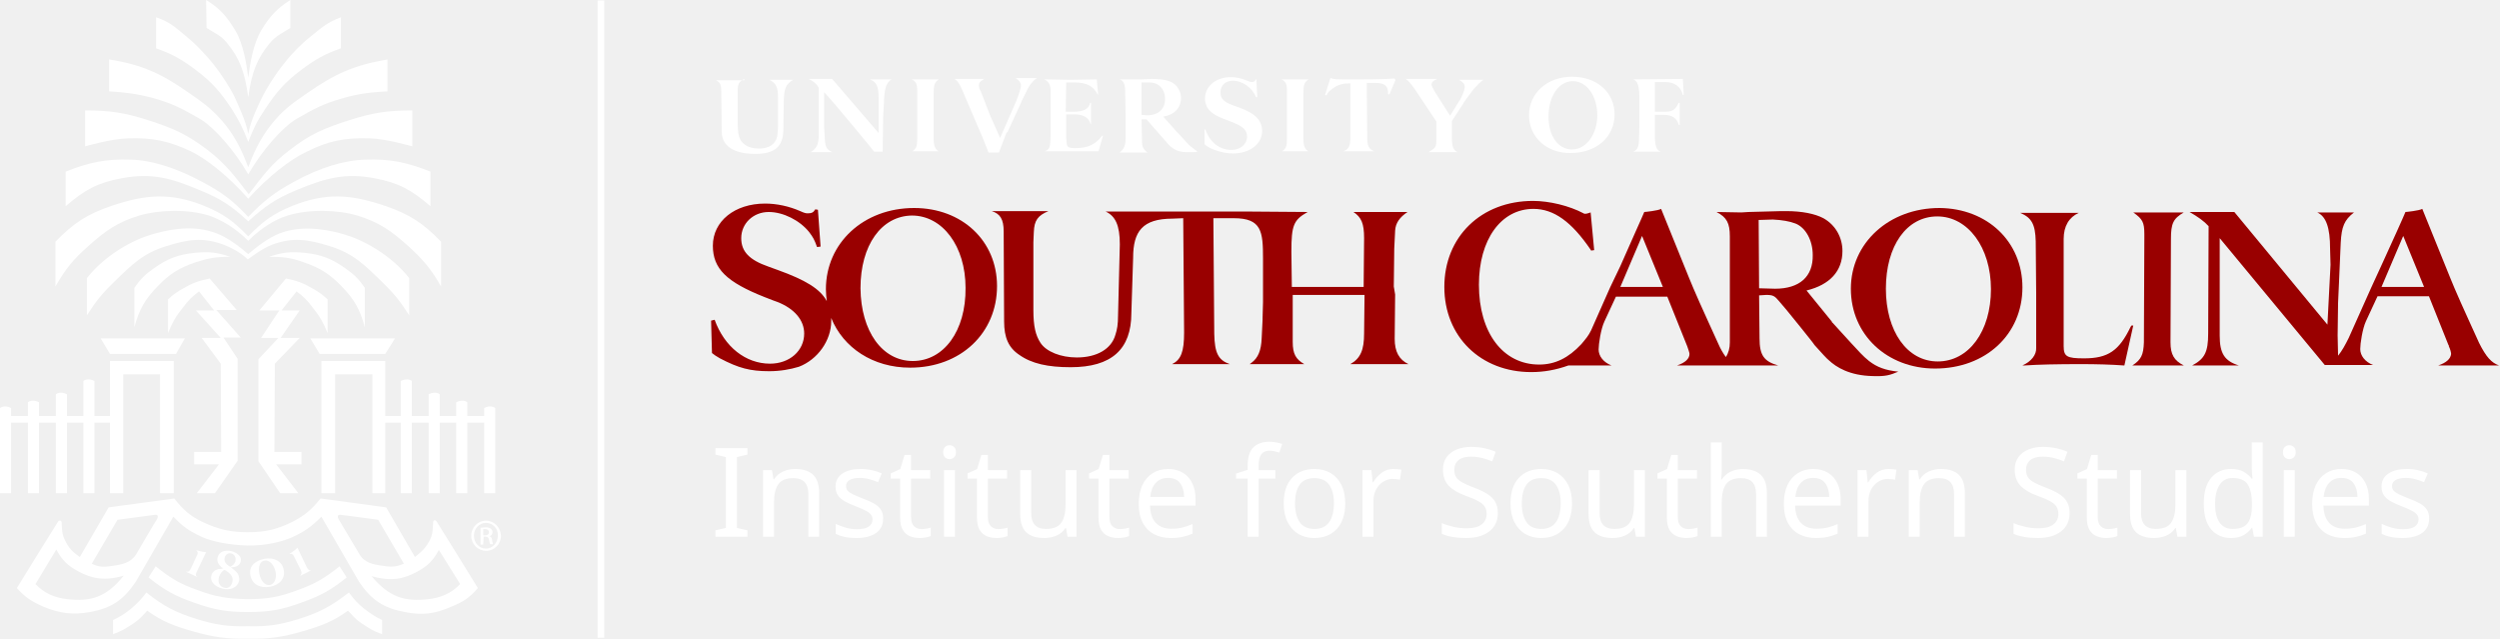
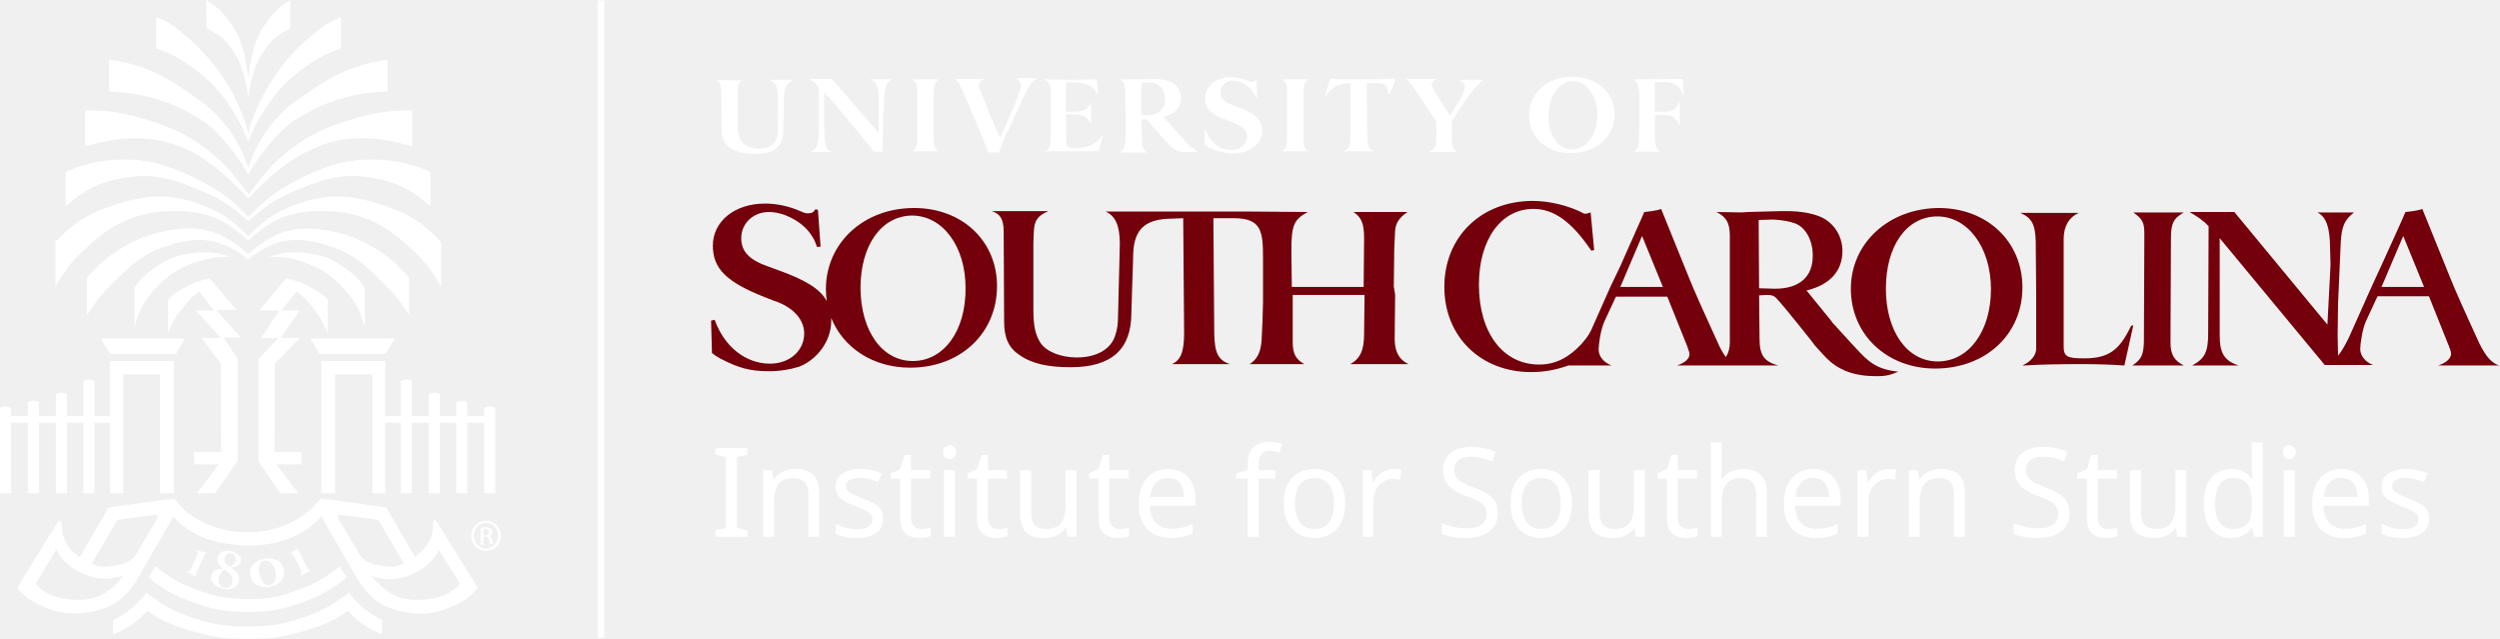
<svg xmlns="http://www.w3.org/2000/svg" version="1.1" id="Layer_1" x="0px" y="0px" viewBox="0 0 563.7 144" enable-background="new 0 0 563.7 144" xml:space="preserve">
  <g>
    <path fill="#FFFFFF" d="M55.9,138c-4.8,0-7.6-0.5-12.1-2.1c-4.3-1.5-6.7-2.8-10.3-5.7l1.6-2.5c3.3,2.6,5.3,3.9,9.3,5.3   c4.2,1.6,6.9,2,11.4,2.1c4.5,0,7.3-0.5,11.5-2.1c3.9-1.4,6-2.7,9.3-5.3l1.6,2.5c-3.6,2.9-6,4.2-10.3,5.7   C63.5,137.5,60.7,138,55.9,138z" />
    <g>
      <path fill="#FFFFFF" d="M41.9,128.9l2.6,1.2c-0.4-0.3-0.4-0.6-0.1-1.2l2.1-4.4c-0.4,0-1-0.1-2.1-0.4l-0.2-0.1c0,0,0.1,0.1,0.1,0.1    c0.3,0.3,0.4,0.5,0.2,1c0,0-1.4,3-1.4,3c-0.4,0.8-0.5,0.8-1,0.8C42.1,128.9,42,128.9,41.9,128.9z" />
    </g>
    <g>
      <path fill="#FFFFFF" d="M51.9,127.8L51.9,127.8c-1.1-0.7-1.4-1.3-1.2-2.1c0.2-0.7,0.8-1.1,1.5-0.9c0.7,0.2,1.1,0.9,0.9,1.8    C52.9,127.2,52.4,127.6,51.9,127.8z M50.7,128.5c1.5,0.9,2,1.7,1.7,2.8c-0.3,1-1,1.5-1.9,1.2c-1-0.3-1.4-1.2-1.1-2.4    C49.7,129.3,50.1,128.7,50.7,128.5z M50.4,128.2l-0.2,0c-0.4,0.1-0.6,0.1-0.9,0.1c-0.8,0.2-1.4,0.7-1.6,1.4    c-0.4,1.3,0.6,2.5,2.4,3c1.8,0.5,3.4-0.2,3.8-1.6c0.1-0.3,0.1-0.7,0-1c-0.1-0.7-0.5-1.2-1.6-2c0,0-0.1-0.1-0.2-0.2    c1.2,0,2-0.4,2.2-1.3c0.3-1-0.6-1.9-2-2.3c-1.6-0.4-2.9,0.1-3.2,1.4c-0.2,0.6,0,1.2,0.4,1.7C49.8,127.8,49.9,127.9,50.4,128.2z" />
    </g>
    <g>
      <path fill="#FFFFFF" d="M60.9,131.9c-1.1,0.2-2.1-0.9-2.4-2.6c-0.3-1.6,0.2-2.8,1.2-2.9c1.1-0.2,2.2,1,2.5,2.7    C62.4,130.5,61.9,131.7,60.9,131.9z M60.9,132.3c2.2-0.4,3.5-1.9,3.1-3.8c-0.3-1.9-2.1-2.9-4.4-2.5c-0.5,0.1-1.1,0.3-1.6,0.6    c-1.3,0.7-1.8,1.8-1.5,3.2C56.9,131.7,58.6,132.7,60.9,132.3z" />
    </g>
    <g>
      <path fill="#FFFFFF" d="M67.6,129.9l2.6-1.3c-0.4,0.1-0.7-0.1-1-0.7l-2.1-4.4c-0.3,0.3-0.7,0.7-1.7,1.3l-0.1,0.1    c0.1,0,0.1,0,0.1,0c0.4-0.1,0.6,0,0.9,0.5c0,0,1.4,2.9,1.5,3c0.3,0.8,0.3,0.9,0,1.3C67.7,129.9,67.7,129.9,67.6,129.9z" />
    </g>
    <polygon fill="#FFFFFF" points="70,76.3 89.1,76.3 86.9,79.8 72.1,79.8  " />
    <polygon fill="#FFFFFF" points="72.5,81.4 86.9,81.4 86.9,93.8 109.8,93.8 109.8,95.3 86.9,95.3 86.9,111.2 84,111.2 84,84.4    75.6,84.4 75.6,111.2 72.5,111.2  " />
    <path fill="#FFFFFF" d="M90.4,85.9c1.6-0.8,2.5,0,2.5,0v25.3h-2.5V85.9z" />
    <path fill="#FFFFFF" d="M96.7,88.9c1.6-0.8,2.5,0,2.5,0v22.3h-2.5V88.9z" />
    <path fill="#FFFFFF" d="M102.9,90.7c1.6-0.8,2.5,0,2.5,0v20.5h-2.5V90.7z" />
    <path fill="#FFFFFF" d="M109.2,92c1.6-0.8,2.5,0,2.5,0v19.2h-2.5V92z" />
    <path fill="#FFFFFF" d="M63.2,111.2h4.1l-5-6.5H68v-2.8h-6.1l0.1-19.9l5.6-5.8h-4.3l4.3-6.2h-4.1l3.4-4.3c1.6,1.2,2.4,2,3.6,3.6   c1.7,2.1,2.4,3.4,3.4,5.8v-7.6c-1.2-1.1-1.9-1.6-3.3-2.4c-2.2-1.3-3.6-1.8-6.1-2.3L58.5,70H63l-4.1,6.2h3.9l-4.5,4.8l0,23   L63.2,111.2z" />
    <polygon fill="#FFFFFF" points="41.7,76.3 22.7,76.3 24.8,79.8 39.7,79.8  " />
    <polygon fill="#FFFFFF" points="39.2,81.4 24.8,81.4 24.8,93.8 2,93.8 2,95.3 24.8,95.3 24.8,111.2 27.8,111.2 27.8,84.4    36.1,84.4 36.1,111.2 39.2,111.2  " />
    <path fill="#FFFFFF" d="M21.3,85.9c-1.6-0.8-2.5,0-2.5,0v25.3h2.5V85.9z" />
    <path fill="#FFFFFF" d="M15.1,88.9c-1.6-0.8-2.5,0-2.5,0v22.3h2.5V88.9z" />
    <path fill="#FFFFFF" d="M8.8,90.7c-1.6-0.8-2.5,0-2.5,0v20.5h2.5V90.7z" />
    <path fill="#FFFFFF" d="M2.5,92C1,91.2,0,92,0,92v19.2h2.5V92z" />
    <path fill="#FFFFFF" d="M48.5,111.2h-4.1l5-6.5h-5.6v-2.8h6.1l-0.1-19.9l-4.3-5.8h4.3L44.2,70h4.1l-3.4-4.3c-1.6,1.2-2.4,2-3.6,3.6   c-1.7,2.1-2.4,3.4-3.4,5.8v-7.6c1.2-1.1,1.9-1.6,3.3-2.4c2.2-1.3,3.6-1.8,6.1-2.3l6.1,7.1h-4.6l5.5,6.2h-3.9l3.2,4.8l0,23   L48.5,111.2z" />
    <g>
      <path fill="#FFFFFF" d="M60.7,57.9c2.9-1,4.8-1.2,7.9-0.9c3.9,0.4,6.2,1.3,9.3,3.5c2,1.4,3,2.4,4.4,4.4v8.9    c-1.1-4-2.3-6.2-5.2-9.2c-2.8-2.9-4.9-4.2-8.7-5.5C65.6,58.1,63.8,57.9,60.7,57.9z" />
      <path fill="#FFFFFF" d="M51.9,57.9c-2.9-1-4.8-1.2-7.9-0.9c-3.9,0.4-6.2,1.3-9.3,3.5c-2,1.4-3,2.4-4.4,4.4v8.9    c1.1-4,2.3-6.2,5.2-9.2c2.8-2.9,4.9-4.2,8.7-5.5C47,58.2,48.8,57.9,51.9,57.9z" />
      <path fill="#FFFFFF" d="M56,21.9c0.8-5.8,2.1-8.8,4.8-12.1c1.5-1.8,2.7-2.2,4.7-3.5L65.5,0c-3,1.9-4.6,3.6-6.6,6.9    c-1.8,3.1-2.5,7.5-2.9,10.6c-0.4-3.1-1.1-7.6-2.9-10.6c-2-3.3-3.5-5-6.6-6.9l0.1,6.3c2,1.3,3.2,1.6,4.7,3.5    C54,13.1,55.2,16.1,56,21.9z" />
      <path fill="#FFFFFF" d="M56,32c1.2-3.1,2-4.7,3.8-7.4c2.6-3.9,4.4-6,8.1-8.8c3.2-2.4,5.3-3.6,9-4.9v-7c-3.5,1.3-4.7,2.7-7.4,4.8    c-1.1,0.9-3.4,3-5.4,5.6c-2.2,2.7-4.1,5.9-4.8,7.3c-1,2-2.8,5.7-3.3,8.6c-0.5-2.9-2.3-6.6-3.2-8.6c-0.7-1.4-2.6-4.6-4.8-7.3    c-2.1-2.6-4.3-4.7-5.4-5.6c-2.7-2.2-3.9-3.6-7.4-4.8v7c3.7,1.3,5.8,2.5,9,4.9c3.7,2.8,5.5,4.9,8.1,8.8C54,27.3,54.8,28.9,56,32z" />
      <path fill="#FFFFFF" d="M56,37.7c1.1-2.9,2.5-6.2,5.1-9.5c2.6-3.3,4.7-4.8,8.2-7.2c6.3-4.4,10.6-6.3,18.1-7.6v7.2    c-3.4,0.2-6.1,0.4-9.9,1.5c-4.4,1.2-6.6,2.4-10.6,4.7c-3.2,1.9-7.7,7-10.9,12.5c-3.1-5.4-7.7-10.6-10.9-12.5    c-4-2.3-6.3-3.5-10.6-4.7c-3.8-1-6.5-1.3-9.9-1.5v-7.2c7.5,1.2,11.8,3.2,18.1,7.6c3.5,2.4,5.5,3.9,8.2,7.2    C53.5,31.5,54.9,34.8,56,37.7z" />
      <path fill="#FFFFFF" d="M56,44.8c-4.4-5-9.4-9-13-10.7c-4.9-2.3-8.6-3.1-14.2-2.9c-3.8,0.1-9.6,1.8-9.6,1.8l0-8.1    c5.6,0,8.9,0.5,14.2,2.2c5.6,1.8,8.8,3.2,13.4,6.7c4.2,3.2,6.2,6,9.3,10c3.1-4,5-6.8,9.3-10c4.6-3.6,7.8-4.9,13.4-6.7    c5.3-1.7,8.6-2.2,14.2-2.2l0,8.1c0,0-5.8-1.7-9.6-1.8c-5.7-0.2-9.4,0.6-14.2,3C65.5,35.9,60.4,39.9,56,44.8z" />
      <path fill="#FFFFFF" d="M56,48.9c3.6-3.7,5.9-5.5,10.3-7.9c5.8-3.2,11.4-4.9,16.1-5c5.6-0.2,9.4,0.6,14.7,2.7v7.8    c-4.3-3.7-7.2-5.3-12.6-6.3c-6.8-1.3-11.2,0-17.7,2.7c-4.6,1.9-7,3.6-10.8,7c-3.8-3.5-6.2-5.1-10.9-7c-6.4-2.7-10.8-4-17.7-2.7    c-5.4,1-8.3,2.6-12.6,6.3l0-7.8c5.3-2.1,9.1-2.9,14.7-2.7c4.7,0.1,10.3,1.9,16.1,5C50.1,43.4,52.4,45.1,56,48.9z" />
      <path fill="#FFFFFF" d="M56,57.3c2.8-2.4,5.4-4.2,8-5c5.2-1.6,10.7-0.3,13.8,0.6c4.1,1.2,10.3,4.5,14.5,9.8v8.4    c-2.1-3.3-3.5-5-6.3-7.7c-3.9-3.8-6.4-6.3-11.6-7.9c-4.9-1.5-8.3-2.1-13.1-0.3c-2.3,0.9-5.4,3.3-5.4,3.3c-1.2-1.2-3.1-2.4-5.4-3.3    c-4.8-1.8-8.2-1.2-13,0.3c-5.2,1.6-7.7,4.1-11.6,7.9c-2.8,2.7-4.2,4.4-6.3,7.7v-8.4c4.2-5.3,10.4-8.6,14.5-9.8    c3.1-0.9,8.6-2.3,13.8-0.6C50.6,53.1,53.2,54.9,56,57.3z" />
      <path fill="#FFFFFF" d="M56,53.3c3.4-3.5,5.6-5.1,10-6.9c7.5-3,13.1-2.6,20.8,0c5.6,1.9,8.6,3.9,12.7,8.1v10.1c-2.3-4-4-6-7.4-9.1    c-3.9-3.5-6.6-5.4-11.5-6.9c-4.4-1.3-11-1.5-15.7,0c-2.7,0.8-5.9,2.7-8.9,5.7c-3-3-6.2-4.8-8.9-5.7c-4.8-1.5-11.3-1.3-15.7,0    c-4.9,1.5-7.6,3.4-11.5,6.9c-3.4,3-5.1,5.1-7.4,9.1V54.5c4.1-4.2,7.1-6.2,12.7-8.1c7.7-2.6,13.3-3,20.8,0    C50.4,48.2,52.6,49.8,56,53.3z" />
    </g>
    <path fill="#FFFFFF" d="M55.9,144c4.7,0.1,7.7-0.3,12.5-1.7c4.1-1.2,6.6-2.1,10.1-4.6c1.3,1.3,1.5,1.8,3,2.8c2,1.3,2.5,1.7,4.7,2.5   v-3.2c-1.7-0.8-2.5-1.4-4-2.5c-1.5-1.2-2.3-2.1-3.5-3.7c-4,3.1-6.6,4.5-11.4,6c-4.3,1.3-6.9,1.7-11.4,1.6h0h-0.1h0   c-4.5,0.1-7.1-0.3-11.4-1.6c-4.8-1.5-7.5-2.9-11.4-6c-1.2,1.6-2,2.4-3.5,3.7c-1.4,1.1-2.3,1.7-4,2.5v3.2c2.1-0.8,2.7-1.2,4.7-2.5   c1.4-1,1.7-1.4,3-2.8c3.5,2.5,6,3.4,10.1,4.6C48.2,143.7,51.2,144.1,55.9,144z" />
    <path fill="#FFFFFF" d="M55.9,120c3.9,0,6.5-0.6,10-2.3c2.9-1.5,4.4-2.8,6.4-5.3l14.8,2l6.5,11.2c1.6-1.3,2.5-2.1,3.4-3.9   c0.7-1.4,0.6-2.6,0.7-3.9c0-0.5,0.5-0.7,0.8-0.2c0.3,0.4,9.3,15,9.3,15c-1.9,2.2-3.3,3.1-6,4.2c-3.6,1.6-6.6,2-10.5,1.2   c-4.8-0.9-7.5-2.7-10.3-6.8l-8.5-14.7c-2.2,2.2-3.7,3.3-6.5,4.6c-2.2,1-6.1,2-10.2,1.9c-4.1-0.1-8-0.9-10.2-1.9   c-2.8-1.3-4.3-2.3-6.5-4.6l-8.5,14.7c-2.8,4.1-5.4,5.9-10.3,6.8c-3.9,0.7-6.9,0.3-10.5-1.2c-2.7-1.2-4.1-2.1-6-4.2   c0,0,9-14.6,9.3-15c0.3-0.4,0.8-0.2,0.8,0.2c0.1,1.3,0,2.5,0.7,3.9c0.9,1.9,1.7,2.7,3.4,3.9l6.5-11.2l14.8-2   c2.1,2.6,3.5,3.9,6.4,5.3C49.3,119.4,52,120,55.9,120L55.9,120z M34.8,116.1l-8.3,1.1l-5.8,9.9c1.6,0.8,2.8,0.8,4.6,0.5   c2.2-0.3,4.2-0.7,5.4-2.6c0,0,4.6-7.9,4.7-7.9C36.1,115.8,34.8,116.1,34.8,116.1z M27.9,129.8c-4.4,1.3-7.4,0.6-10.3-1   c-2.4-1.3-3.6-2.5-4.9-4.9L8,131.7c2,2.1,4.4,3.1,7.2,3.4C20.4,135.7,24,134.7,27.9,129.8z M76.4,117.1c0,0,4.7,7.9,4.7,7.9   c1.1,1.9,3.1,2.3,5.4,2.6c1.8,0.3,3,0.2,4.6-0.5l-5.8-9.9l-8.3-1.1C77,116.1,75.7,115.8,76.4,117.1z M96.6,135.1   c2.8-0.3,5.2-1.3,7.2-3.4l-4.8-7.7c-1.3,2.4-2.5,3.6-4.9,4.9c-2.9,1.6-5.8,2.3-10.3,1C87.8,134.7,91.4,135.7,96.6,135.1z" />
    <g>
      <path fill="#FFFFFF" d="M109.6,117.4c1.9,0,3.3,1.5,3.4,3.4c0,1.9-1.5,3.4-3.3,3.4c-1.9,0-3.4-1.5-3.4-3.4    C106.3,118.9,107.8,117.4,109.6,117.4L109.6,117.4z M109.6,117.9c-1.5,0-2.7,1.3-2.7,2.9c0,1.6,1.2,2.9,2.7,2.9    c1.5,0,2.7-1.3,2.7-2.9C112.4,119.2,111.2,117.9,109.6,117.9L109.6,117.9z M109,122.8h-0.6l0-3.8c0.3,0,0.6-0.1,1.1-0.1    c0.6,0,1,0.1,1.2,0.3c0.2,0.2,0.4,0.4,0.4,0.8c0,0.5-0.3,0.8-0.7,0.9v0c0.3,0.1,0.6,0.4,0.6,0.9c0.1,0.6,0.2,0.8,0.2,0.9h-0.6    c-0.1-0.1-0.2-0.5-0.3-1c-0.1-0.5-0.3-0.7-0.8-0.7l-0.4,0L109,122.8z M109,120.7h0.4c0.5,0,0.9-0.2,0.9-0.7c0-0.3-0.2-0.7-0.9-0.7    c-0.2,0-0.3,0-0.4,0V120.7z" />
    </g>
  </g>
  <rect x="134.8" y="0.1" fill="#FFFFFF" width="1.5" height="143.7" />
  <g>
    <path fill="#FFFFFF" d="M167.9,17.8c-1.2,0.6-1.5,1.1-1.5,2.7l0,6.5v0.2c0,3.4,0.3,4.4,1.6,5.4c0.8,0.6,1.9,0.9,3.2,0.9   c2.3,0,3.7-1,4.1-2.7c0.1-0.7,0.2-1.5,0.2-2.5v-0.3l0-5.7v-0.2c0-2.4-0.4-3.3-1.9-4.1h5.3c-1.6,1-2,1.8-2.1,4.6l-0.1,6.8   c-0.1,3.7-2,5.3-6.3,5.3c-4.9,0-7.6-1.8-7.6-5v-0.3l-0.1-8.6c0-1.7-0.2-2.2-1.2-2.7H167.9z" />
    <path fill="#FFFFFF" d="M184.7,30.6c0-0.7,0-1.1,0-1.4c0-0.1,0-0.1,0-0.2l0-9.2c-0.5-0.9-1.2-1.5-2.3-2l5.3,0L198.2,30l0-7.4v-0.2   c0-2.9-0.4-3.9-2-4.5h5c-0.6,0.2-1.2,1-1.4,1.8c-0.2,0.6-0.4,2.1-0.4,3.3l-0.2,3.6c0,0,0,0,0,0.1c0,0.1,0,0.2,0,0.4   c0,0.2,0,0.3,0,0.4c0,0.2,0,0.2,0,0.2l-0.1,6.5l-1.9,0l-0.1-0.1c-0.3-0.4-2-2.5-5.1-6.2c-2.8-3.4-4.8-5.7-5.8-6.8l-0.3-0.3V28v0.7   l0.1,1.6c0.1,2.8,0.3,3.2,1.5,3.9l0.2,0.1h-4.8C184.2,33.4,184.6,32.7,184.7,30.6z" />
    <path fill="#FFFFFF" d="M206.9,31.2V31V20.6v-0.1c0-1.6-0.3-2.2-1.3-2.6h6.2c-1,0.6-1.2,1.3-1.2,3.2v0.1l0,10v0.1   c0,1.5,0.3,2.3,1.1,2.8h-5.9C206.7,33.5,206.9,33,206.9,31.2z" />
    <path fill="#FFFFFF" d="M222.9,34.2l-1.1-2.8l-1.1-2.6l-0.1-0.2l-3.5-8.2c-0.6-1.4-1.1-2.2-1.8-2.6l6.7,0c-1,0.6-1.2,0.9-1.2,1.5   c0,0.2,0.1,0.7,0.3,1.1l0.1,0.1l1.2,3.1c0,0.1,0,0.1,0,0.1c0.1,0.2,0.3,0.6,0.5,1.2c0.1,0.3,0.3,0.8,0.5,1.3c0,0.1,0,0.1,0.1,0.2   l2.1,4.7l3.5-8c0.6-1.4,1.2-3.2,1.2-3.8c0-0.6-0.4-1.2-1.2-1.7h4.8c-0.9,0.6-1.8,1.7-2.4,3.1l-1.1,2.2l-0.1,0.3l-3,6.5L227,30   l-0.8,2.1l-0.8,2.1l-0.1,0.2H223L222.9,34.2z" />
    <path fill="#FFFFFF" d="M237,30.3l0-1.1v-0.7v-7.5V21l0-0.8c-0.1-1.2-0.6-2-1.5-2.3h0.3l5.6,0.1l5.8-0.1l0.2,0l0.3,3.4l-0.1,0   c-0.9-1.8-2.4-2.7-5.1-2.7h-2l-0.1,6.6h1.7h0c2.3,0,3.5-0.6,3.8-2h0.2V28h-0.1c-0.3-1.4-1.6-2.2-3.5-2.2l-0.2,0h-1.8v4.9V31   l0.1,1.2c0,0.9,0.5,1.2,1.7,1.2c2.4,0,3.8-0.4,5.2-1.6c0.5-0.4,0.7-0.7,1.1-1.2l0.2,0l-1,3.5h-12.1C236.8,33.6,236.9,33.4,237,30.3   z" />
    <path fill="#FFFFFF" d="M253.9,31.4l0-3.2v-0.3v-1.1v-1c0-0.1,0-0.2,0-0.2l-0.1-5.2c0-1.4-0.4-2.2-1.2-2.5h1.5c0,0,0.1,0,0.1,0   c0.2,0,0.7,0,1.5,0c0.1,0,0.7,0,1.7,0l2.3-0.1c3.5,0,5.2,0.6,6.1,2.2c0.4,0.6,0.6,1.3,0.6,2.1c0,2.2-1.5,3.8-4,4.2l3.2,3.6l0.1,0.1   c0.1,0.1,0.6,0.6,1.5,1.6c0.7,0.8,1.2,1.3,1.5,1.5c0.2,0.1,0.6,0.5,1.3,1l0.1,0.1c-0.4,0.1-0.5,0.1-1.2,0.1l-1,0   c-0.1,0-0.2,0-0.3,0c-1.9,0-3.3-0.7-4.6-2.4c0-0.1-0.1-0.1-0.1-0.1l-4.3-4.9h-1.1l0.1,4.7v0.2c0,1.3,0.3,1.8,1.1,2.5l0.2,0.1h-6.4   C253.4,33.8,253.9,32.9,253.9,31.4z M258.7,26L258.7,26c2.6,0,4.1-1.4,4.1-3.7c0-2.2-1.4-3.7-3.5-3.7c-0.1,0-0.2,0-0.2,0   c-0.1,0-0.2,0-0.2,0l-1.4,0l0,7.3L258.7,26z" />
    <path fill="#FFFFFF" d="M271.7,29.2h0.2c1,2.9,3.2,4.6,5.9,4.6c2,0,3.5-1.3,3.5-3c0-1.6-1-2.4-4.2-3.6c-3.1-1.1-4.2-1.9-4.9-3.2   c-0.2-0.5-0.4-1.1-0.4-1.7c0-2.8,2.4-4.9,5.8-4.9c1.2,0,2.3,0.2,4,0.9c0.5,0.2,0.6,0.2,0.8,0.2c0.4,0,0.6-0.1,1-0.7l0.2,4.1h-0.3   c-0.7-2-3-3.7-5.2-3.7c-1.7,0-2.8,1.1-2.8,2.6c0,1.6,0.8,2.3,3.8,3.3c2.8,1,4.2,1.9,5,3.2c0.4,0.7,0.6,1.4,0.6,2.2   c0,3-2.8,5.1-6.6,5.1c-2.3,0-5.4-1-6.4-2.1L271.7,29.2z" />
    <path fill="#FFFFFF" d="M290.3,31.2V31V20.6v-0.1c0-1.6-0.3-2.2-1.3-2.6h6.2c-1,0.6-1.2,1.3-1.2,3.2v0.1l0,10v0.1   c0,1.5,0.3,2.3,1.1,2.8h-5.9C290.1,33.5,290.3,33,290.3,31.2z" />
    <path fill="#FFFFFF" d="M304.6,31v-0.3l0-11.9h-0.3c-1.4,0-2.5,0.3-3.6,1.1c-0.8,0.6-1.1,0.8-1.5,1.6l-0.3-0.1l1.2-3.8   c0.9,0.3,1.2,0.3,4.3,0.3h2.7c3.7,0,6.5-0.1,7.4-0.2l0.3,0.3l-1.4,3.3l-0.3-0.1c0-0.1,0-0.2,0-0.3c0-1.6-0.9-2.2-2.8-2.2h-0.1   l-1.9,0l0.1,12.1c0,2.1,0.3,2.8,1.6,3.3h-7C304.2,33.7,304.6,33,304.6,31z" />
    <path fill="#FFFFFF" d="M322.7,34c1.2-0.7,1.3-1,1.3-2.6v-4l-4.8-7.2c-0.9-1.3-1.5-2-2.1-2.4l7.1,0l-0.2,0.1l-0.4,0.2   c-0.2,0.1-0.3,0.2-0.5,0.4c-0.1,0.2-0.2,0.4-0.2,0.6c0,0.2,0.3,0.8,0.7,1.5l3.5,5.5l2.1-3.4l0.1-0.1c0.6-1.1,1.1-2.3,1.1-3   c0-0.7-0.4-1.1-1.3-1.6h5.5c-0.7,0.5-1.3,1.1-2.2,2.1c-0.4,0.6-1.2,1.5-2.2,3c0,0.1-0.1,0.1-0.1,0.2l-2.6,4v3.4v0.2   c0,2.1,0.3,3,1.3,3.4h-6.5C322.6,34.1,322.7,34,322.7,34z" />
    <path fill="#FFFFFF" d="M344.9,26c0-5,4.1-8.7,9.7-8.7c5.6,0,9.6,3.5,9.6,8.5c0,5.1-4.1,8.7-9.9,8.7   C348.9,34.6,344.9,30.9,344.9,26z M360.3,26c0-4.4-2.4-7.7-5.5-7.7c-3.2,0-5.5,3.4-5.5,8c0,4.4,2.2,7.4,5.3,7.4   C357.8,33.7,360.3,30.3,360.3,26z" />
    <path fill="#FFFFFF" d="M369.7,31.4c0-0.9,0.1-1.9,0.1-3.2V28l0-5.1v-0.2v-0.4c0-2.9-0.4-4.2-1.5-4.4l11.3-0.1l0.2,3.6h-0.2   c-0.4-1.8-1.9-2.9-3.9-2.9l-0.3,0l-2.1,0l0,6.7h2c1.9,0,2.5-0.3,3.3-1.9c0-0.1,0-0.1,0.1-0.1h0.2l0,5l-0.2,0   c-0.4-1.5-1.5-2.3-3.3-2.3h-0.1l-2,0v4.8v0.2c0,2,0.4,3,1.3,3.3h-6.2C369.4,33.8,369.7,33,369.7,31.4z" />
  </g>
  <g>
-     <path fill="#990000" d="M437.1,81.5c-6.9,0-11.7-6.8-11.7-16.4c0-9.7,4.7-16.3,11.6-16.3c6.9,0,12.1,7,12.1,16.4   C449.1,74.7,444.1,81.5,437.1,81.5z M436.5,83.1c11.4,0,19.7-7.7,19.7-18.3c0-10.3-7.9-17.8-18.7-17.9c-11.4,0-20,7.9-20,18.2   C417.5,75.5,425.7,83.1,436.5,83.1z" />
-     <path fill="#990000" d="M456.2,82.4h0.6c2.8-0.2,7.3-0.3,12.5-0.3c3.7,0,7,0.1,9.7,0.3h0.2l2-9l-0.4,0l-0.2,0.3   c-2.6,5.4-5.1,7.1-10.5,7.1c-3.9,0-4.6-0.4-4.6-2.8l0-24.1c0-2.9,1.2-4.9,3.4-5.9h-13.2c2.6,1.1,3.4,2.6,3.5,6.4l0.1,11.6   c0,0,0,12.2,0,12.4C459.4,80,458.2,81.5,456.2,82.4z" />
-     <path fill="#990000" d="M481,82.4h11.6c-2.2-1.1-3-2.5-3-5.2l0.1-23.3c0-3.5,0.5-4.6,2.9-6h-11.4c2.1,1.5,2.5,2.2,2.5,4.9v1   l-0.1,23.4C483.5,80,483,81.1,481,82.4z" />
-     <path fill="#990000" d="M206.2,46.9c-11.4,0-19.9,7.9-19.9,18.3c0,0.9,0.1,1.9,0.2,2.7c-1.5-2.8-4.9-4.8-11-7l-2.2-0.8   c-4.3-1.5-6.1-3.4-6.1-6.4c0-3.3,2.7-5.9,6.2-5.9c3.3,0,7,1.9,9.1,4.5c0.9,1.2,1.2,1.7,1.8,3.4l0.8-0.1l-0.6-8.3l-0.6-0.1   c-0.4,0.7-0.8,0.9-1.7,0.9c-0.5,0-0.8-0.1-1.7-0.5c-2.5-1.1-5.3-1.7-7.9-1.7c-6.9,0-11.8,4-11.8,9.5c0,5.2,3.1,8.2,11.7,11.6   c1.6,0.6,2.5,1,2.9,1.1c3.8,1.5,6,4.1,6,7.1c0,3.9-3.3,6.8-7.7,6.8c-5.5,0-10.3-3.8-12.5-9.9l-0.8,0.2l0.2,7.3   c0.6,0.5,0.8,0.6,1.8,1.2c4.2,2.2,6.8,2.9,11.1,2.9c2.5,0,4.7-0.4,6.7-1c4.2-1.6,7.3-5.9,7.3-10.3c0-0.3,0-0.5,0-0.7   c2.7,6.7,9.4,11.2,17.8,11.2c11.4,0,19.6-7.8,19.6-18.4C224.9,54.3,217,46.9,206.2,46.9z M205.9,81.4c-6.9,0-11.7-6.7-11.8-16.4   c0-9.7,4.7-16.3,11.6-16.4c6.9,0,12.1,6.9,12.1,16.3C217.9,74.6,212.9,81.4,205.9,81.4z" />
-     <path fill="#990000" d="M314.4,64.6l0.1-8.5l0.2-4.1c0.1-1.7,1-3,2.8-4.2h-12.2c1.8,1.2,2.4,2.6,2.4,5.9v0.1l-0.1,10.9h-16.2   l-0.1-7.8v-0.3c0-5.7,0.5-7,3.5-8.7l0.2-0.1l-13.1-0.1l-22.6,0l-9.9,0c2.2,1,3.2,3.1,3.2,7.4l-0.4,16c0,2-0.2,3.2-0.6,4.4   c-0.9,3.2-4.2,5.1-8.7,5.1c-3.6,0-6.9-1.3-8.2-3.3c-1.1-1.7-1.6-3.7-1.6-7.4l0-15.3l0.1-2.3c0.1-2.6,0.9-3.7,3.3-4.7h-12.8   c1.9,0.6,2.7,1.8,2.7,4.6l0.1,20.3c0,3.6,1,5.9,3.4,7.5c2.8,2,6.5,2.8,11.6,2.8c9.2,0,13.7-4,13.7-12.2l0.4-12.5   c0-5.9,2.1-8.8,8.9-8.8l2.4-0.1l0.2,25.8c0,4.3-0.7,6.1-2.7,7.1h13c-2.6-0.9-3.4-2.5-3.5-6.8l-0.2-26.1l4.6,0c6.3,0,6.6,3,6.6,9.1   l0,9.5v0.3l-0.1,3.6v0.4l-0.2,4.1c-0.1,2.8-0.8,4.5-2.3,5.6l-0.4,0.3h12.3c-1.9-1.1-2.6-2.3-2.6-5l0-10.6h16.2l-0.1,8.7   c0,3.7-0.8,5.6-3.1,6.9h13.1c-2.1-1-3.1-2.8-3.1-5.7l0.1-10L314.4,64.6z" />
-     <path fill="#990000" d="M550,82.4h13.7c-1.7-0.6-2.9-1.9-4.5-5.1c0,0-4.7-10.3-5-11.1c-0.7-1.6-0.7-1.5-7.8-19.1   c-0.7,0.4-3.6,0.7-3.8,0.7c0,0-1.2,2.8-1.9,4.3c-1.1,2.5-5.8,12.7-5.8,12.7l-5.1,11.4c-0.8,1.6-1.5,2.9-2.4,4l-0.1-4.6l0.1-7.3   l0.2-4.4l0.4-9.2c0.2-3.6,0.8-5.1,3-6.8h-8.3c2,0.9,2.9,3.4,2.9,8.2l0.1,3.6L525,73.2l-21-25.4l-10.1,0c1.9,1.1,3.2,2,4.3,3.2   l-0.1,24.2c0,4.2-0.8,5.7-3.6,7.2H505c-3.2-1-4.3-2.7-4.3-6.7l0-22l23.7,28.6h0.6h2.5h7.8c-1.8-0.7-2.9-2.1-2.9-3.6   c0-1.2,0.5-4.6,1.3-6.3l2.6-5.6h11.6l4.4,11c0,0,0.1,0,0.1,0.3c0.3,0.6,0.5,1.4,0.5,1.7C552.8,80.9,551.8,81.8,550,82.4z    M537.2,64.7l4.9-11.5l4.7,11.5H537.2z" />
-     <path fill="#990000" d="M421.6,81.4c-1.4-1.1-2.4-2.3-4-4c-0.9-1-3.1-3.4-4.2-4.6c-0.1-0.1-0.2-0.1-0.2-0.3l-5.7-7   c5.3-1.3,8.1-4.4,8.1-8.9c0-3.1-1.6-5.9-4.3-7.4c-1.9-1-4.8-1.6-8.4-1.6c-0.3,0-1.1,0-1.1,0l-7.4,0.2l-1.6,0.1l-5.6-0.1   c2.3,1.2,3,2.5,3,5.5l0,23.4l0,0.5c0,1.3-0.3,2.4-0.9,3.3c-0.6-0.8-1.2-1.8-1.8-3.2c0,0-4.7-10.3-5-11.1c-0.7-1.6-0.7-1.5-7.8-19.1   c-0.7,0.4-3.6,0.7-3.8,0.7c0,0-1.2,2.8-1.9,4.3c-1.1,2.5-3.5,7.9-3.5,7.9l-2.3,4.8l-4.3,9.7c-0.6,1.2-1.1,1.8-2.2,3.1   c-2.9,3.1-5.9,4.6-9.5,4.6c-8.2,0-13.6-7.2-13.6-18c0-10.2,5-17.1,12.3-17.1c4.6,0,8.6,2.9,12.9,9.2l0.1,0.2l0.7-0.1l-0.8-8.5   c-0.6,0.2-0.9,0.3-1.2,0.3c-0.2,0-0.3,0-0.4-0.1c-3.2-1.7-7.7-2.8-11.4-2.8c-11.7,0-20,8.1-20,19.4c0,11.2,8.2,19.2,19.6,19.2   c2.9,0,5.6-0.5,8.4-1.5h9.7c-1.8-0.7-2.9-2.1-2.9-3.6c0-1.2,0.5-4.6,1.3-6.3l2.6-5.6h11.6c0,0,4.4,11,4.5,11.2   c0.2,0.6,0.5,1.4,0.5,1.7c0,1.1-1,2-2.8,2.6h8.5h5.2h9.1c-3.2-0.9-4.2-2.3-4.2-6.1l-0.1-9.7l1.6-0.1c1.5,0,1.9,0.2,2.9,1.4l1.7,2   c0,0,6.2,7.6,6.3,7.9c1.7,1.9,2.8,3.1,3.2,3.4c1.7,1.6,4.7,3.5,10,3.6c2.8,0.1,3.8-0.2,5.7-1C425.3,83.5,423.4,82.8,421.6,81.4z    M365.5,64.7l4.9-11.5l4.7,11.5H365.5z M400.4,65.1c-0.3,0-3.6-0.1-3.6-0.1l-0.1-15.4l3.2-0.1c2.1,0.1,3.8,0.4,5.1,0.9   c2.3,0.9,3.9,3.8,3.9,7.1C409,62.4,405.9,65.1,400.4,65.1z" />
+     <path fill="#73000a" d="M437.1,81.5c-6.9,0-11.7-6.8-11.7-16.4c0-9.7,4.7-16.3,11.6-16.3c6.9,0,12.1,7,12.1,16.4   C449.1,74.7,444.1,81.5,437.1,81.5z M436.5,83.1c11.4,0,19.7-7.7,19.7-18.3c0-10.3-7.9-17.8-18.7-17.9c-11.4,0-20,7.9-20,18.2   C417.5,75.5,425.7,83.1,436.5,83.1z" />
+     <path fill="#73000a" d="M456.2,82.4h0.6c2.8-0.2,7.3-0.3,12.5-0.3c3.7,0,7,0.1,9.7,0.3h0.2l2-9l-0.4,0l-0.2,0.3   c-2.6,5.4-5.1,7.1-10.5,7.1c-3.9,0-4.6-0.4-4.6-2.8l0-24.1c0-2.9,1.2-4.9,3.4-5.9h-13.2c2.6,1.1,3.4,2.6,3.5,6.4l0.1,11.6   c0,0,0,12.2,0,12.4C459.4,80,458.2,81.5,456.2,82.4z" />
+     <path fill="#73000a" d="M481,82.4h11.6c-2.2-1.1-3-2.5-3-5.2l0.1-23.3c0-3.5,0.5-4.6,2.9-6h-11.4c2.1,1.5,2.5,2.2,2.5,4.9v1   l-0.1,23.4C483.5,80,483,81.1,481,82.4z" />
+     <path fill="#73000a" d="M206.2,46.9c-11.4,0-19.9,7.9-19.9,18.3c0,0.9,0.1,1.9,0.2,2.7c-1.5-2.8-4.9-4.8-11-7l-2.2-0.8   c-4.3-1.5-6.1-3.4-6.1-6.4c0-3.3,2.7-5.9,6.2-5.9c3.3,0,7,1.9,9.1,4.5c0.9,1.2,1.2,1.7,1.8,3.4l0.8-0.1l-0.6-8.3l-0.6-0.1   c-0.4,0.7-0.8,0.9-1.7,0.9c-0.5,0-0.8-0.1-1.7-0.5c-2.5-1.1-5.3-1.7-7.9-1.7c-6.9,0-11.8,4-11.8,9.5c0,5.2,3.1,8.2,11.7,11.6   c1.6,0.6,2.5,1,2.9,1.1c3.8,1.5,6,4.1,6,7.1c0,3.9-3.3,6.8-7.7,6.8c-5.5,0-10.3-3.8-12.5-9.9l-0.8,0.2l0.2,7.3   c0.6,0.5,0.8,0.6,1.8,1.2c4.2,2.2,6.8,2.9,11.1,2.9c2.5,0,4.7-0.4,6.7-1c4.2-1.6,7.3-5.9,7.3-10.3c0-0.3,0-0.5,0-0.7   c2.7,6.7,9.4,11.2,17.8,11.2c11.4,0,19.6-7.8,19.6-18.4C224.9,54.3,217,46.9,206.2,46.9z M205.9,81.4c-6.9,0-11.7-6.7-11.8-16.4   c0-9.7,4.7-16.3,11.6-16.4c6.9,0,12.1,6.9,12.1,16.3C217.9,74.6,212.9,81.4,205.9,81.4z" />
+     <path fill="#73000a" d="M314.4,64.6l0.1-8.5l0.2-4.1c0.1-1.7,1-3,2.8-4.2h-12.2c1.8,1.2,2.4,2.6,2.4,5.9v0.1l-0.1,10.9h-16.2   l-0.1-7.8v-0.3c0-5.7,0.5-7,3.5-8.7l0.2-0.1l-13.1-0.1l-22.6,0l-9.9,0c2.2,1,3.2,3.1,3.2,7.4l-0.4,16c0,2-0.2,3.2-0.6,4.4   c-0.9,3.2-4.2,5.1-8.7,5.1c-3.6,0-6.9-1.3-8.2-3.3c-1.1-1.7-1.6-3.7-1.6-7.4l0-15.3l0.1-2.3c0.1-2.6,0.9-3.7,3.3-4.7h-12.8   c1.9,0.6,2.7,1.8,2.7,4.6l0.1,20.3c0,3.6,1,5.9,3.4,7.5c2.8,2,6.5,2.8,11.6,2.8c9.2,0,13.7-4,13.7-12.2l0.4-12.5   c0-5.9,2.1-8.8,8.9-8.8l2.4-0.1l0.2,25.8c0,4.3-0.7,6.1-2.7,7.1h13c-2.6-0.9-3.4-2.5-3.5-6.8l-0.2-26.1l4.6,0c6.3,0,6.6,3,6.6,9.1   l0,9.5v0.3l-0.1,3.6v0.4l-0.2,4.1c-0.1,2.8-0.8,4.5-2.3,5.6l-0.4,0.3h12.3c-1.9-1.1-2.6-2.3-2.6-5l0-10.6h16.2l-0.1,8.7   c0,3.7-0.8,5.6-3.1,6.9h13.1c-2.1-1-3.1-2.8-3.1-5.7l0.1-10L314.4,64.6z" />
+     <path fill="#73000a" d="M550,82.4h13.7c-1.7-0.6-2.9-1.9-4.5-5.1c0,0-4.7-10.3-5-11.1c-0.7-1.6-0.7-1.5-7.8-19.1   c-0.7,0.4-3.6,0.7-3.8,0.7c0,0-1.2,2.8-1.9,4.3c-1.1,2.5-5.8,12.7-5.8,12.7l-5.1,11.4c-0.8,1.6-1.5,2.9-2.4,4l-0.1-4.6l0.1-7.3   l0.2-4.4l0.4-9.2c0.2-3.6,0.8-5.1,3-6.8h-8.3c2,0.9,2.9,3.4,2.9,8.2l0.1,3.6L525,73.2l-21-25.4l-10.1,0c1.9,1.1,3.2,2,4.3,3.2   l-0.1,24.2c0,4.2-0.8,5.7-3.6,7.2H505c-3.2-1-4.3-2.7-4.3-6.7l0-22l23.7,28.6h0.6h2.5h7.8c-1.8-0.7-2.9-2.1-2.9-3.6   c0-1.2,0.5-4.6,1.3-6.3l2.6-5.6h11.6l4.4,11c0,0,0.1,0,0.1,0.3c0.3,0.6,0.5,1.4,0.5,1.7C552.8,80.9,551.8,81.8,550,82.4z    M537.2,64.7l4.9-11.5l4.7,11.5H537.2z" />
+     <path fill="#73000a" d="M421.6,81.4c-1.4-1.1-2.4-2.3-4-4c-0.9-1-3.1-3.4-4.2-4.6c-0.1-0.1-0.2-0.1-0.2-0.3l-5.7-7   c5.3-1.3,8.1-4.4,8.1-8.9c0-3.1-1.6-5.9-4.3-7.4c-1.9-1-4.8-1.6-8.4-1.6c-0.3,0-1.1,0-1.1,0l-7.4,0.2l-1.6,0.1l-5.6-0.1   c2.3,1.2,3,2.5,3,5.5l0,23.4l0,0.5c0,1.3-0.3,2.4-0.9,3.3c-0.6-0.8-1.2-1.8-1.8-3.2c0,0-4.7-10.3-5-11.1c-0.7-1.6-0.7-1.5-7.8-19.1   c-0.7,0.4-3.6,0.7-3.8,0.7c0,0-1.2,2.8-1.9,4.3c-1.1,2.5-3.5,7.9-3.5,7.9l-2.3,4.8l-4.3,9.7c-0.6,1.2-1.1,1.8-2.2,3.1   c-2.9,3.1-5.9,4.6-9.5,4.6c-8.2,0-13.6-7.2-13.6-18c0-10.2,5-17.1,12.3-17.1c4.6,0,8.6,2.9,12.9,9.2l0.1,0.2l0.7-0.1l-0.8-8.5   c-0.6,0.2-0.9,0.3-1.2,0.3c-0.2,0-0.3,0-0.4-0.1c-3.2-1.7-7.7-2.8-11.4-2.8c-11.7,0-20,8.1-20,19.4c0,11.2,8.2,19.2,19.6,19.2   c2.9,0,5.6-0.5,8.4-1.5h9.7c-1.8-0.7-2.9-2.1-2.9-3.6c0-1.2,0.5-4.6,1.3-6.3l2.6-5.6h11.6c0,0,4.4,11,4.5,11.2   c0.2,0.6,0.5,1.4,0.5,1.7c0,1.1-1,2-2.8,2.6h8.5h5.2h9.1c-3.2-0.9-4.2-2.3-4.2-6.1l-0.1-9.7l1.6-0.1c1.5,0,1.9,0.2,2.9,1.4l1.7,2   c0,0,6.2,7.6,6.3,7.9c1.7,1.9,2.8,3.1,3.2,3.4c1.7,1.6,4.7,3.5,10,3.6c2.8,0.1,3.8-0.2,5.7-1C425.3,83.5,423.4,82.8,421.6,81.4z    M365.5,64.7l4.9-11.5l4.7,11.5H365.5z M400.4,65.1c-0.3,0-3.6-0.1-3.6-0.1l-0.1-15.4l3.2-0.1c2.1,0.1,3.8,0.4,5.1,0.9   c2.3,0.9,3.9,3.8,3.9,7.1C409,62.4,405.9,65.1,400.4,65.1z" />
  </g>
  <rect x="160.3" y="101" fill="none" width="385.6" height="28.9" />
  <text transform="matrix(1 0 0 1 160.2554 121.0276)" fill="#FFFFFF" font-family="'AGaramondPro-Regular'" font-size="28px">Institute for Southern Studies</text>
</svg>
